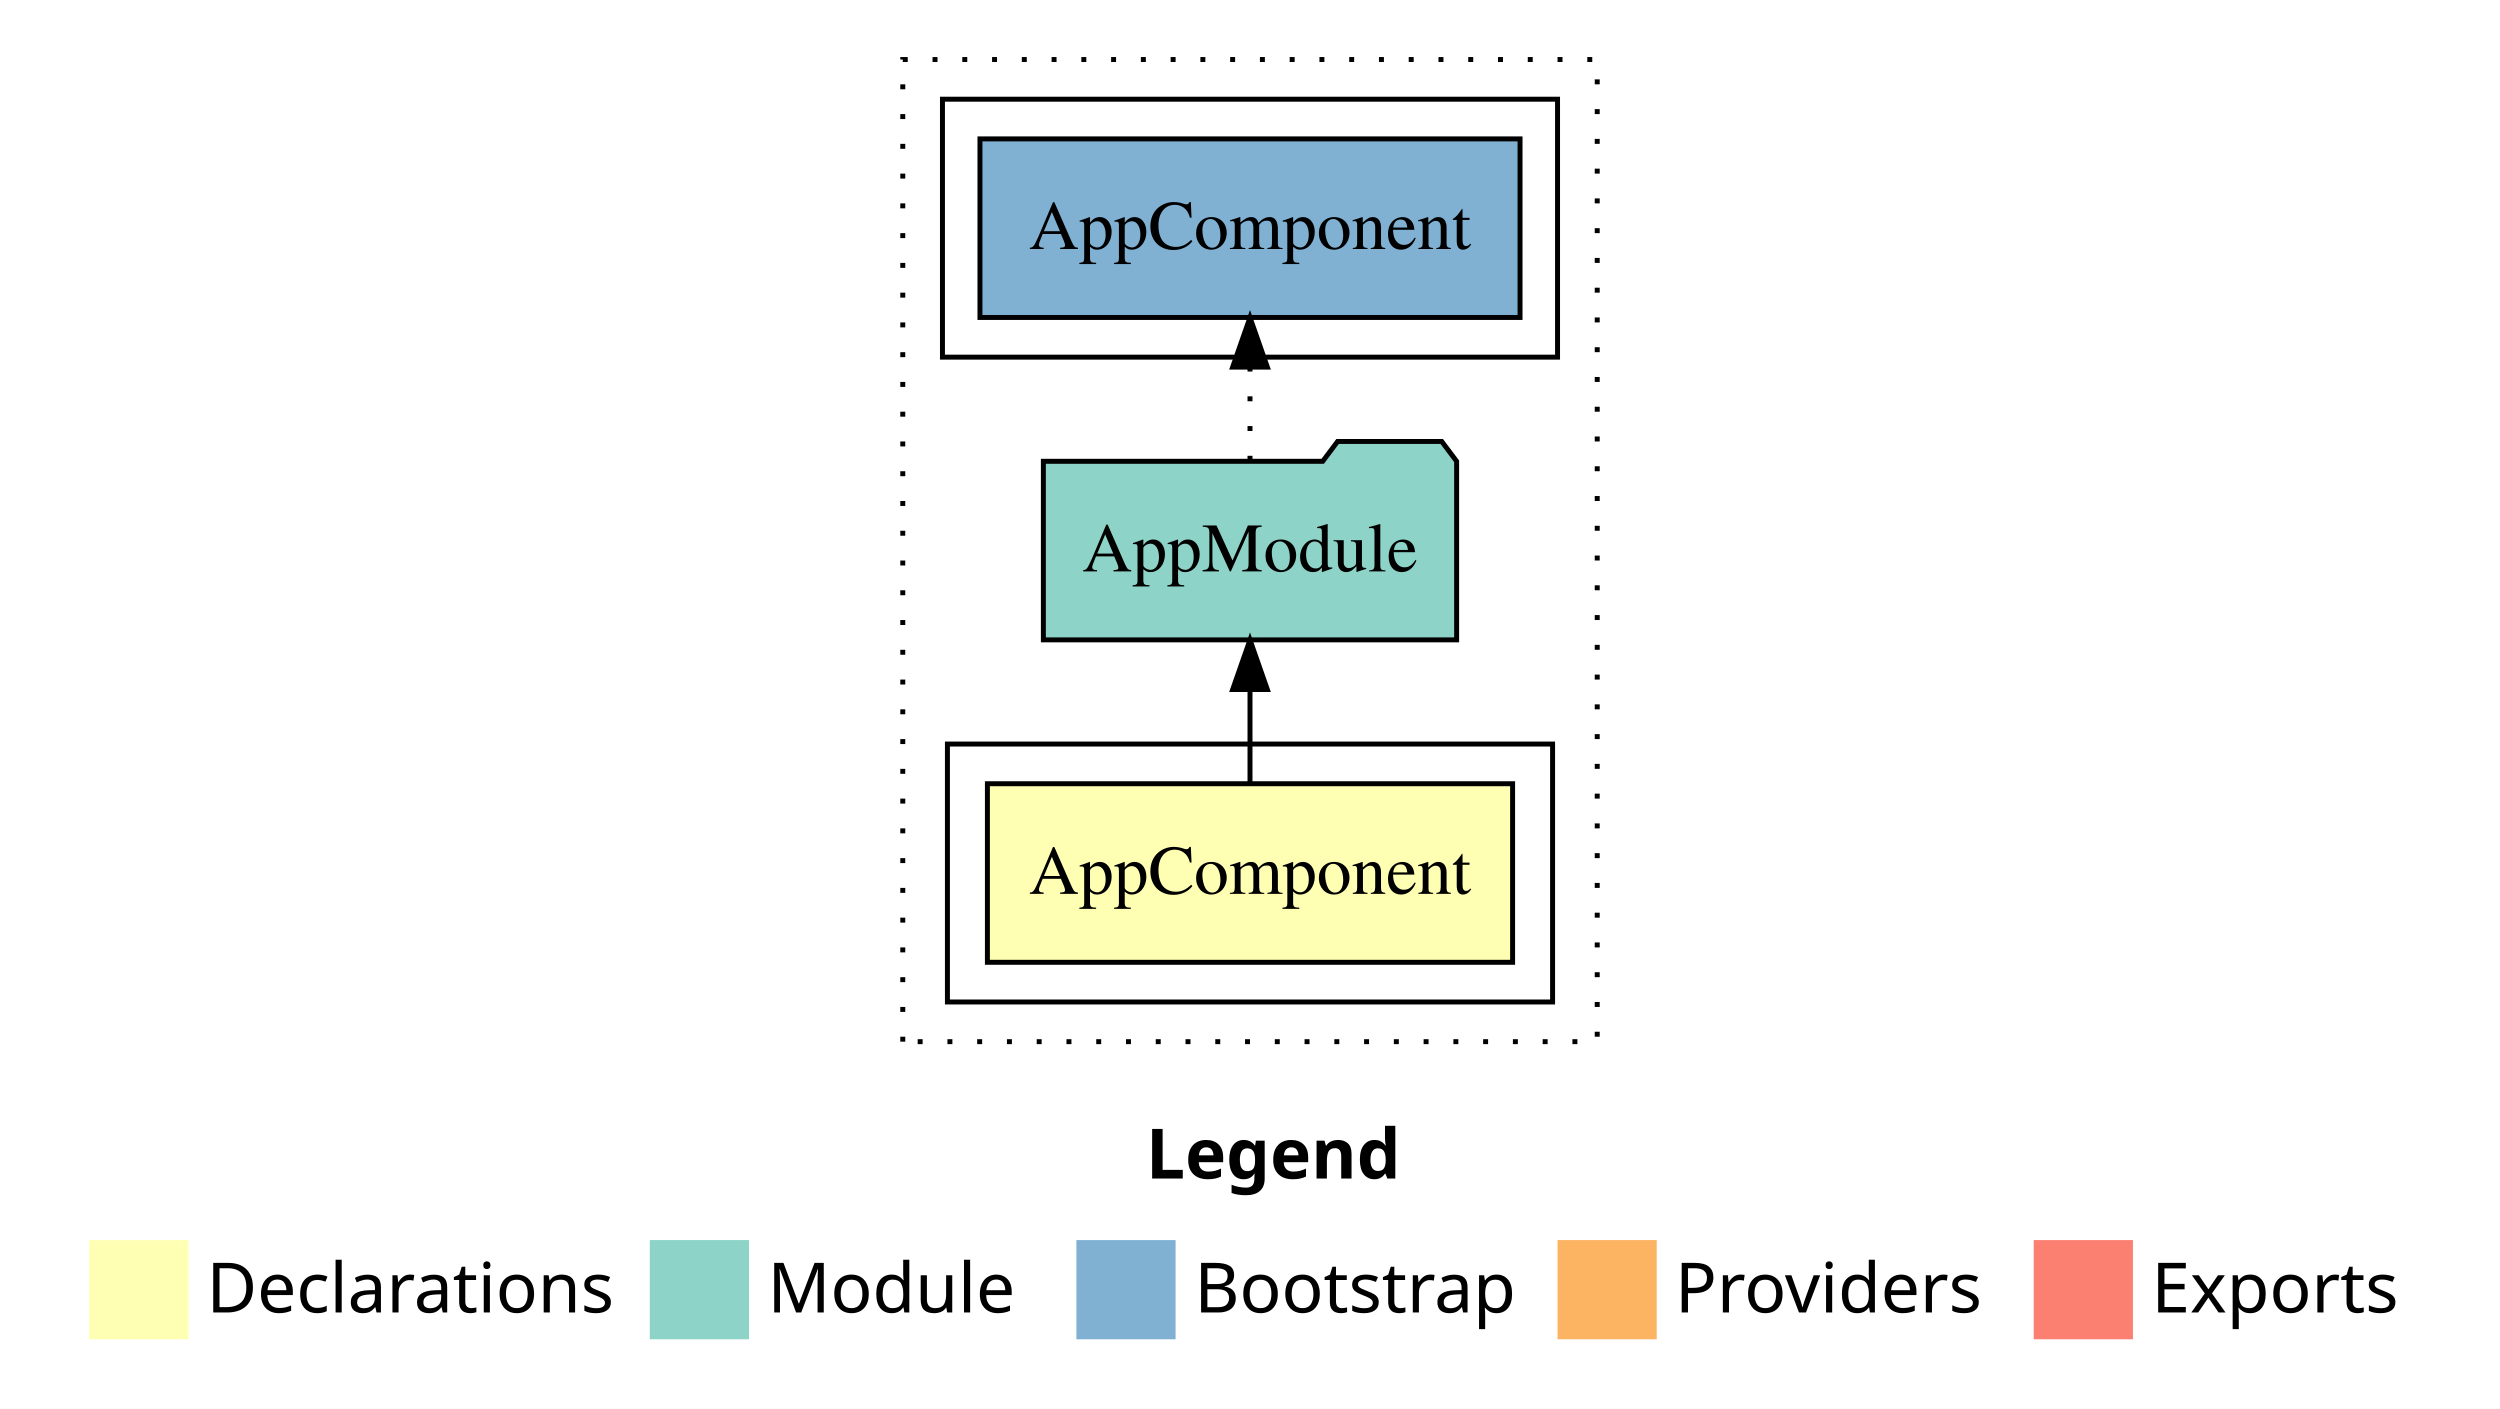
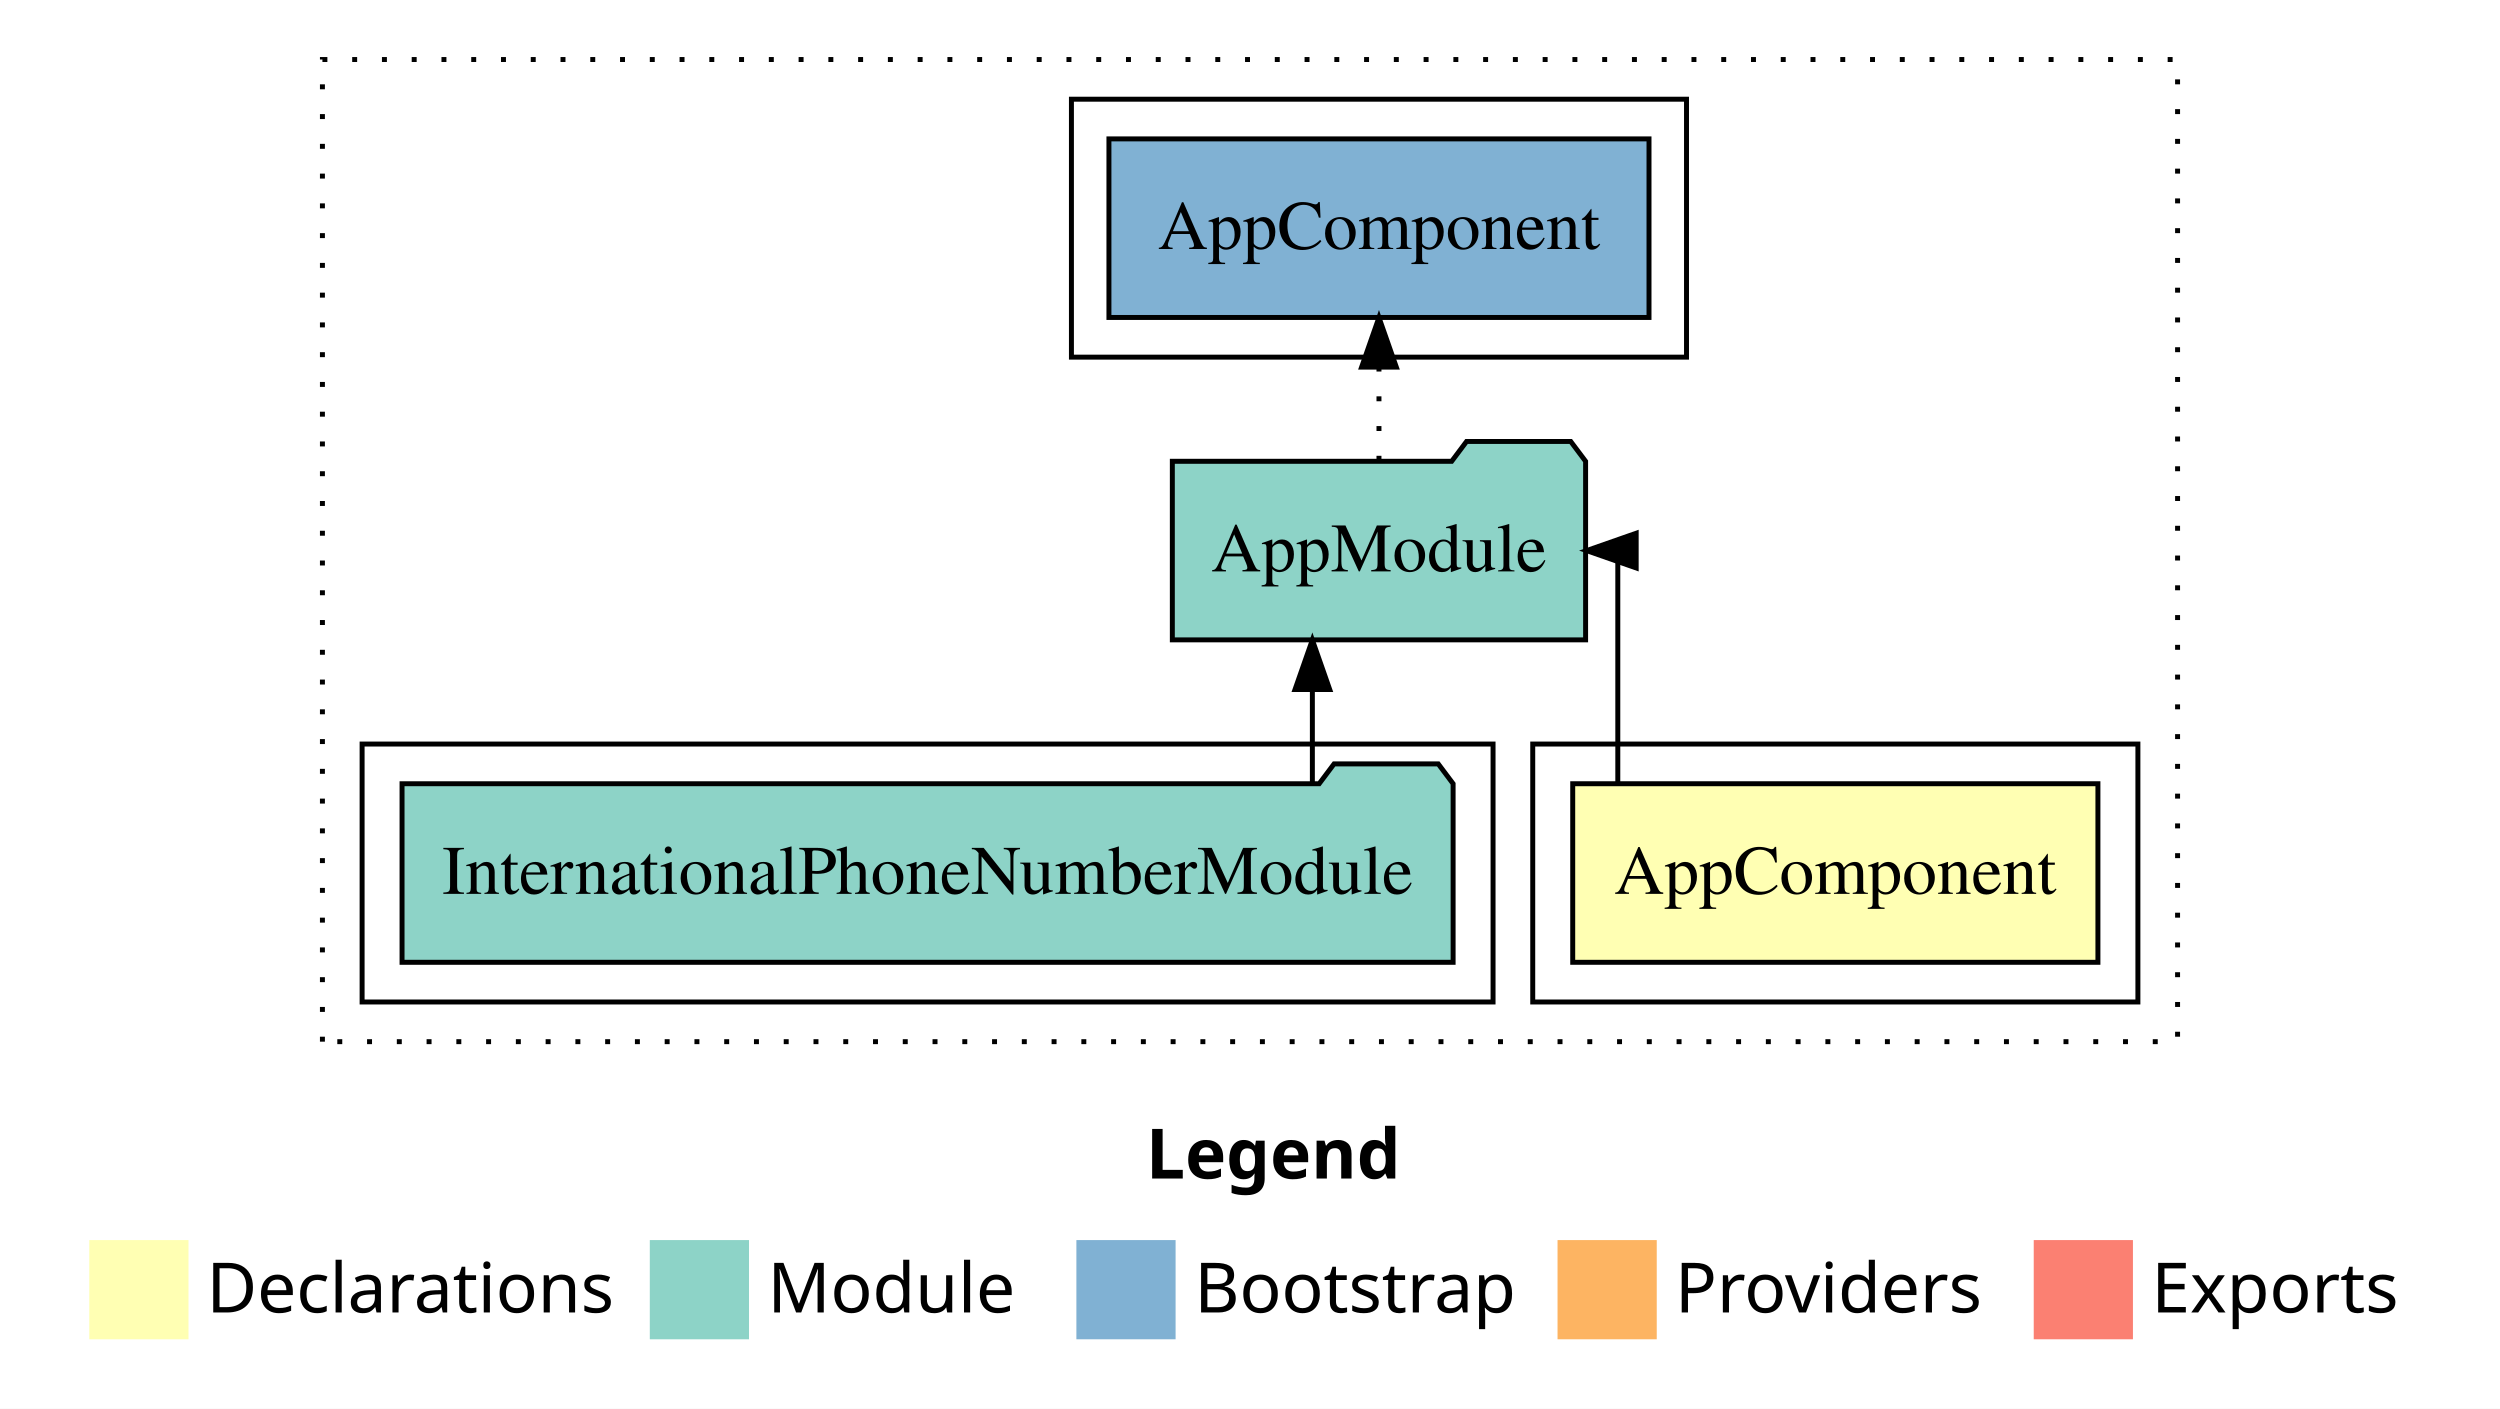
<svg xmlns="http://www.w3.org/2000/svg" width="504pt" height="284pt" viewBox="0.00 0.00 504.00 284.00">
  <g id="graph0" class="graph" transform="scale(1 1) rotate(0) translate(4 280)">
    <polygon fill="#ffffff" stroke="transparent" points="-4,4 -4,-280 500,-280 500,4 -4,4" />
    <text text-anchor="start" x="227.009" y="-42.4" font-family="sans-serif" font-weight="bold" font-size="14.00" fill="#000000">Legend</text>
    <polygon fill="#ffffb3" stroke="transparent" points="14,-10 14,-30 34,-30 34,-10 14,-10" />
    <text text-anchor="start" x="37.629" y="-15.4" font-family="sans-serif" font-size="14.00" fill="#000000">  Declarations</text>
    <polygon fill="#8dd3c7" stroke="transparent" points="127,-10 127,-30 147,-30 147,-10 127,-10" />
    <text text-anchor="start" x="150.725" y="-15.4" font-family="sans-serif" font-size="14.00" fill="#000000">  Module</text>
    <polygon fill="#80b1d3" stroke="transparent" points="213,-10 213,-30 233,-30 233,-10 213,-10" />
    <text text-anchor="start" x="236.781" y="-15.4" font-family="sans-serif" font-size="14.00" fill="#000000">  Bootstrap</text>
    <polygon fill="#fdb462" stroke="transparent" points="310,-10 310,-30 330,-30 330,-10 310,-10" />
    <text text-anchor="start" x="333.673" y="-15.4" font-family="sans-serif" font-size="14.00" fill="#000000">  Providers</text>
    <polygon fill="#fb8072" stroke="transparent" points="406,-10 406,-30 426,-30 426,-10 406,-10" />
    <text text-anchor="start" x="429.726" y="-15.4" font-family="sans-serif" font-size="14.00" fill="#000000">  Exports</text>
    <g id="clust1" class="cluster">
-       <polygon fill="none" stroke="#000000" stroke-dasharray="1,5" points="178,-70 178,-268 318,-268 318,-70 178,-70" />
+       <polygon fill="none" stroke="#000000" stroke-dasharray="1,5" points="61,-70 61,-268 435,-268 435,-70 61,-70" />
    </g>
    <g id="clust2" class="cluster">
-       <polygon fill="none" stroke="#000000" points="187,-78 187,-130 309,-130 309,-78 187,-78" />
+       <polygon fill="none" stroke="#000000" points="305,-78 305,-130 427,-130 427,-78 305,-78" />
+     </g>
+     <g id="clust4" class="cluster">
+       <polygon fill="none" stroke="#000000" points="69,-78 69,-130 297,-130 297,-78 69,-78" />
    </g>
    <g id="clust6" class="cluster">
-       <polygon fill="none" stroke="#000000" points="186,-208 186,-260 310,-260 310,-208 186,-208" />
+       <polygon fill="none" stroke="#000000" points="212,-208 212,-260 336,-260 336,-208 212,-208" />
    </g>
    <g id="node1" class="node">
-       <polygon fill="#ffffb3" stroke="#000000" points="300.94,-122 195.06,-122 195.06,-86 300.94,-86 300.94,-122" />
-       <text text-anchor="middle" x="248" y="-99.8" font-family="Times,serif" font-size="14.00" fill="#000000">AppComponent</text>
+       <polygon fill="#ffffb3" stroke="#000000" points="418.94,-122 313.06,-122 313.06,-86 418.94,-86 418.94,-122" />
+       <text text-anchor="middle" x="366" y="-99.8" font-family="Times,serif" font-size="14.00" fill="#000000">AppComponent</text>
    </g>
    <g id="node2" class="node">
-       <polygon fill="#8dd3c7" stroke="#000000" points="289.657,-187 286.657,-191 265.657,-191 262.657,-187 206.343,-187 206.343,-151 289.657,-151 289.657,-187" />
-       <text text-anchor="middle" x="248" y="-164.8" font-family="Times,serif" font-size="14.00" fill="#000000">AppModule</text>
+       <polygon fill="#8dd3c7" stroke="#000000" points="315.657,-187 312.657,-191 291.657,-191 288.657,-187 232.343,-187 232.343,-151 315.657,-151 315.657,-187" />
+       <text text-anchor="middle" x="274" y="-164.8" font-family="Times,serif" font-size="14.00" fill="#000000">AppModule</text>
    </g>
    <g id="edge1" class="edge">
-       <path fill="none" stroke="#000000" d="M248,-122.106C248,-122.106 248,-140.991 248,-140.991" />
-       <polygon fill="#000000" stroke="#000000" points="244.5,-140.991 248,-150.991 251.5,-140.991 244.5,-140.991" />
+       <path fill="none" stroke="#000000" d="M322.149,-122.106C322.149,-141.339 322.149,-169 322.149,-169 322.149,-169 321.519,-169 321.519,-169" />
+       <polygon fill="#000000" stroke="#000000" points="325.854,-165.5 315.854,-169 325.854,-172.5 325.854,-165.5" />
+     </g>
+     <g id="node4" class="node">
+       <polygon fill="#80b1d3" stroke="#000000" points="328.439,-252 219.561,-252 219.561,-216 328.439,-216 328.439,-252" />
+       <text text-anchor="middle" x="274" y="-229.8" font-family="Times,serif" font-size="14.00" fill="#000000">AppComponent </text>
+     </g>
+     <g id="edge3" class="edge">
+       <path fill="none" stroke="#000000" stroke-dasharray="1,5" d="M274,-187.106C274,-187.106 274,-205.991 274,-205.991" />
+       <polygon fill="#000000" stroke="#000000" points="270.5,-205.991 274,-215.991 277.5,-205.991 270.5,-205.991" />
    </g>
    <g id="node3" class="node">
-       <polygon fill="#80b1d3" stroke="#000000" points="302.439,-252 193.561,-252 193.561,-216 302.439,-216 302.439,-252" />
-       <text text-anchor="middle" x="248" y="-229.8" font-family="Times,serif" font-size="14.00" fill="#000000">AppComponent </text>
+       <polygon fill="#8dd3c7" stroke="#000000" points="288.947,-122 285.947,-126 264.947,-126 261.947,-122 77.053,-122 77.053,-86 288.947,-86 288.947,-122" />
+       <text text-anchor="middle" x="183" y="-99.8" font-family="Times,serif" font-size="14.00" fill="#000000">InternationalPhoneNumberModule</text>
    </g>
    <g id="edge2" class="edge">
-       <path fill="none" stroke="#000000" stroke-dasharray="1,5" d="M248,-187.106C248,-187.106 248,-205.991 248,-205.991" />
-       <polygon fill="#000000" stroke="#000000" points="244.5,-205.991 248,-215.991 251.5,-205.991 244.5,-205.991" />
+       <path fill="none" stroke="#000000" d="M260.573,-122.106C260.573,-122.106 260.573,-140.991 260.573,-140.991" />
+       <polygon fill="#000000" stroke="#000000" points="257.073,-140.991 260.573,-150.991 264.073,-140.991 257.073,-140.991" />
    </g>
  </g>
</svg>
